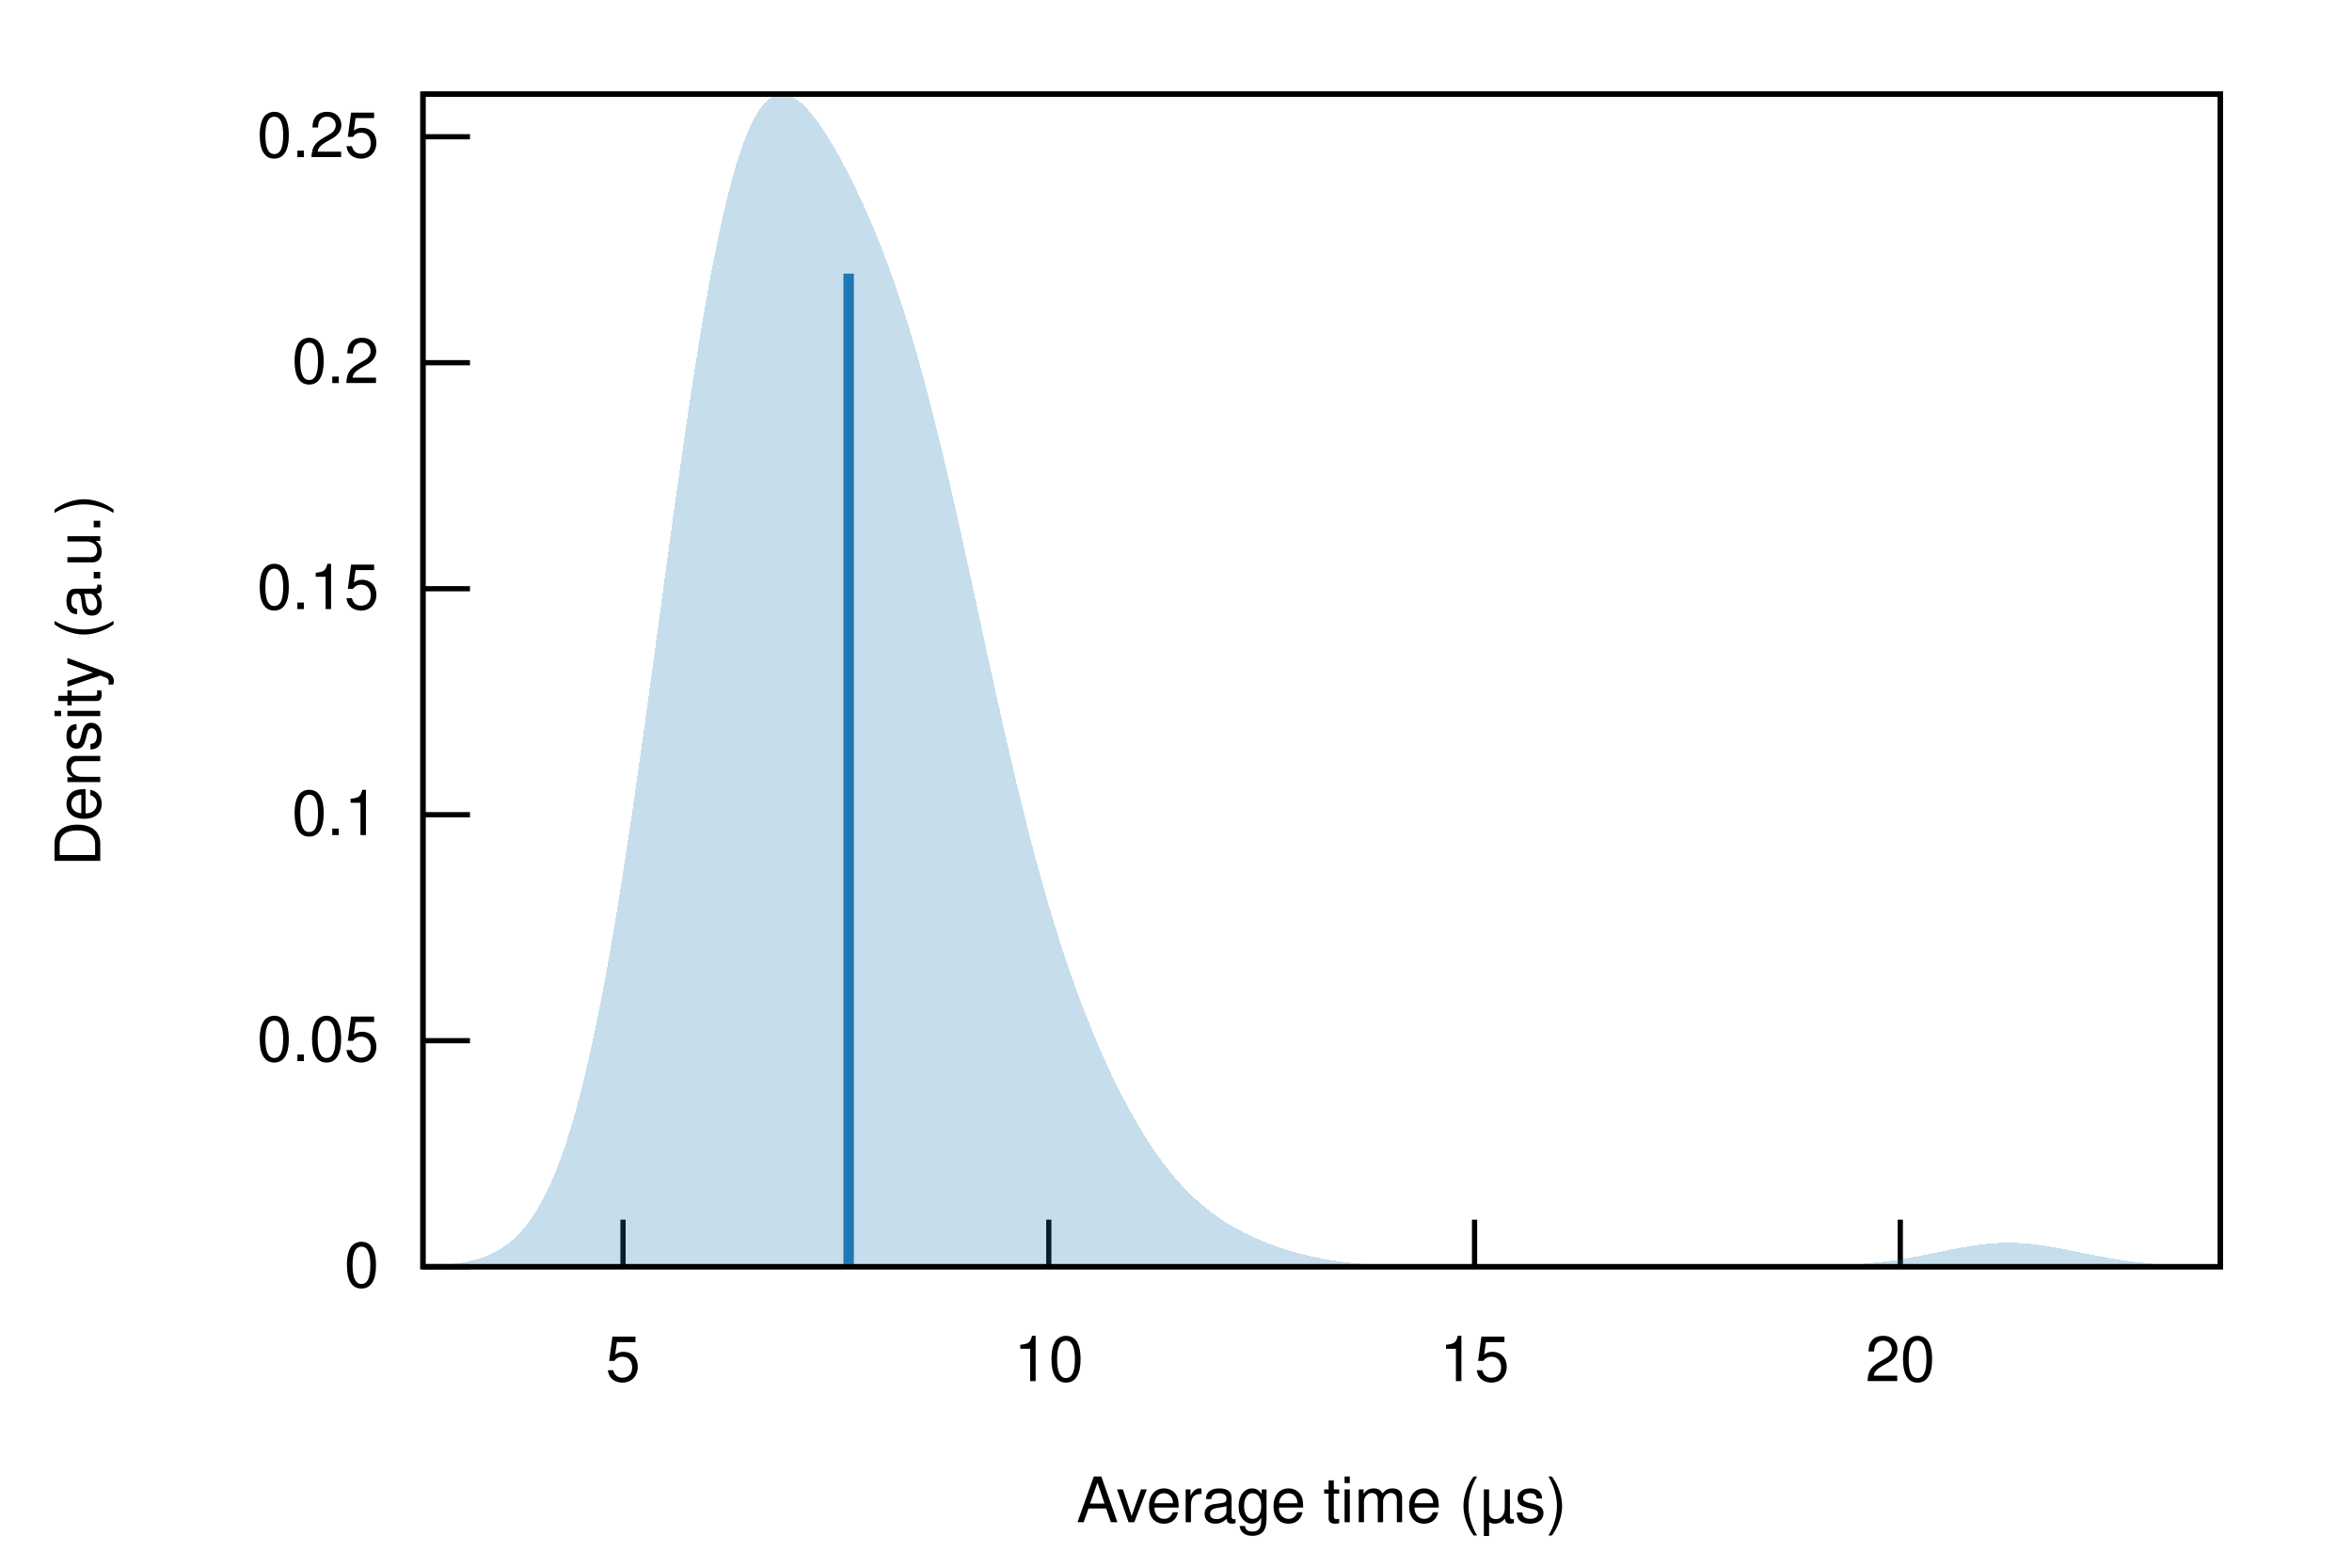
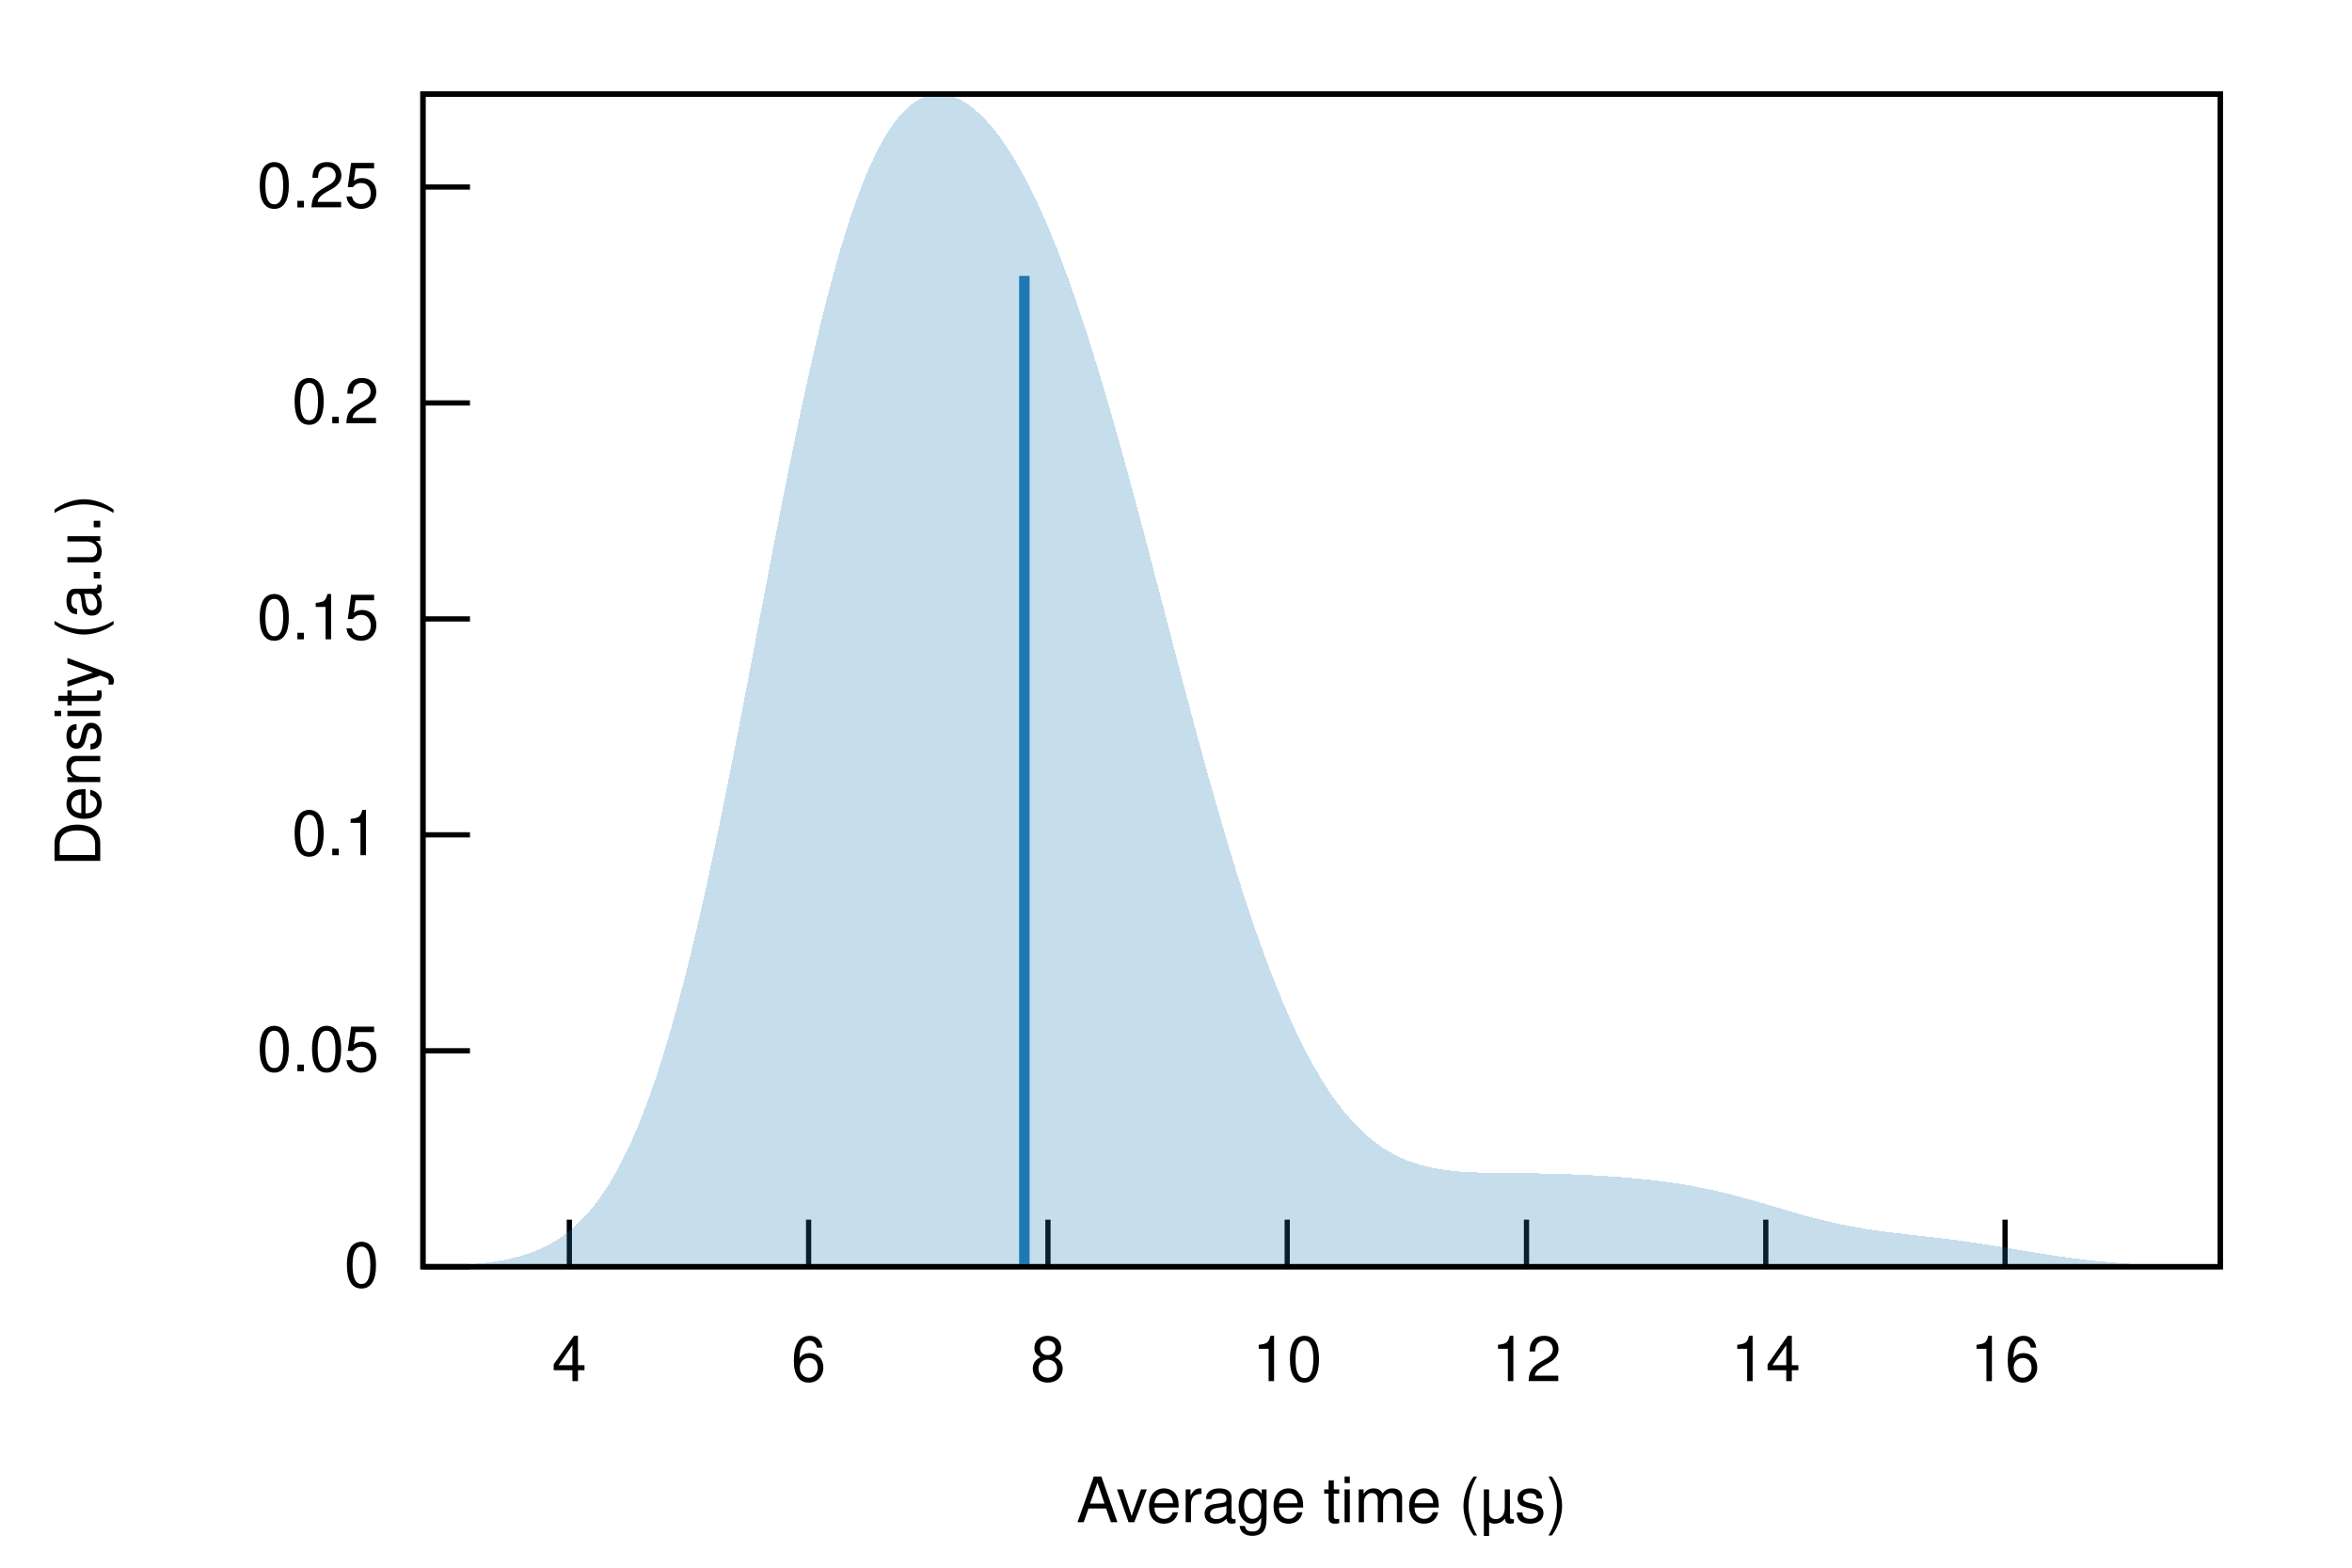
<svg xmlns="http://www.w3.org/2000/svg" xmlns:xlink="http://www.w3.org/1999/xlink" viewBox="0 0 450 300">
  <g id="gnuplot_canvas">
    <rect x="0" y="0" width="450" height="300" fill="none" />
    <defs>
      <circle id="gpDot" r="0.5" stroke-width="0.5" stroke="currentColor" />
      <path id="gpPt0" stroke-width="0.222" stroke="currentColor" d="M-1,0 h2 M0,-1 v2" />
      <path id="gpPt1" stroke-width="0.222" stroke="currentColor" d="M-1,-1 L1,1 M1,-1 L-1,1" />
      <path id="gpPt2" stroke-width="0.222" stroke="currentColor" d="M-1,0 L1,0 M0,-1 L0,1 M-1,-1 L1,1 M-1,1 L1,-1" />
      <rect id="gpPt3" stroke-width="0.222" stroke="currentColor" x="-1" y="-1" width="2" height="2" />
      <rect id="gpPt4" stroke-width="0.222" stroke="currentColor" fill="currentColor" x="-1" y="-1" width="2" height="2" />
      <circle id="gpPt5" stroke-width="0.222" stroke="currentColor" cx="0" cy="0" r="1" />
      <use xlink:href="#gpPt5" id="gpPt6" fill="currentColor" stroke="none" />
      <path id="gpPt7" stroke-width="0.222" stroke="currentColor" d="M0,-1.33 L-1.33,0.67 L1.33,0.67 z" />
      <use xlink:href="#gpPt7" id="gpPt8" fill="currentColor" stroke="none" />
      <use xlink:href="#gpPt7" id="gpPt9" stroke="currentColor" transform="rotate(180)" />
      <use xlink:href="#gpPt9" id="gpPt10" fill="currentColor" stroke="none" />
      <use xlink:href="#gpPt3" id="gpPt11" stroke="currentColor" transform="rotate(45)" />
      <use xlink:href="#gpPt11" id="gpPt12" fill="currentColor" stroke="none" />
      <path id="gpPt13" stroke-width="0.222" stroke="currentColor" d="M0,1.330 L1.265,0.411 L0.782,-1.067 L-0.782,-1.076 L-1.265,0.411 z" />
      <use xlink:href="#gpPt13" id="gpPt14" fill="currentColor" stroke="none" />
      <filter id="textbox" filterUnits="objectBoundingBox" x="0" y="0" height="1" width="1">
        <feFlood flood-color="white" flood-opacity="1" result="bgnd" />
        <feComposite in="SourceGraphic" in2="bgnd" operator="atop" />
      </filter>
      <filter id="greybox" filterUnits="objectBoundingBox" x="0" y="0" height="1" width="1">
        <feFlood flood-color="lightgrey" flood-opacity="1" result="grey" />
        <feComposite in="SourceGraphic" in2="grey" operator="atop" />
      </filter>
    </defs>
    <g fill="none" color="white" stroke="currentColor" stroke-width="1.00" stroke-linecap="butt" stroke-linejoin="miter">
</g>
    <g fill="none" color="black" stroke="currentColor" stroke-width="1.00" stroke-linecap="butt" stroke-linejoin="miter">
      <path stroke="black" d="M80.92,242.40 L89.92,242.40  " />
      <g transform="translate(72.53,246.30)" stroke="none" fill="black" font-family="Helvetica" font-size="12.00" text-anchor="end">
        <text>
          <tspan font-family="Helvetica"> 0</tspan>
        </text>
      </g>
    </g>
    <g fill="none" color="black" stroke="currentColor" stroke-width="1.00" stroke-linecap="butt" stroke-linejoin="miter">
-       <path stroke="black" d="M80.92,199.15 L89.92,199.15  " />
-       <g transform="translate(72.53,203.05)" stroke="none" fill="black" font-family="Helvetica" font-size="12.00" text-anchor="end">
+       <path stroke="black" d="M80.92,201.08 L89.92,201.08  " />
+       <g transform="translate(72.53,204.98)" stroke="none" fill="black" font-family="Helvetica" font-size="12.00" text-anchor="end">
        <text>
          <tspan font-family="Helvetica"> 0.05</tspan>
        </text>
      </g>
    </g>
    <g fill="none" color="black" stroke="currentColor" stroke-width="1.00" stroke-linecap="butt" stroke-linejoin="miter">
-       <path stroke="black" d="M80.92,155.91 L89.92,155.91  " />
-       <g transform="translate(72.53,159.81)" stroke="none" fill="black" font-family="Helvetica" font-size="12.00" text-anchor="end">
+       <path stroke="black" d="M80.92,159.76 L89.92,159.76  " />
+       <g transform="translate(72.53,163.66)" stroke="none" fill="black" font-family="Helvetica" font-size="12.00" text-anchor="end">
        <text>
          <tspan font-family="Helvetica"> 0.1</tspan>
        </text>
      </g>
    </g>
    <g fill="none" color="black" stroke="currentColor" stroke-width="1.00" stroke-linecap="butt" stroke-linejoin="miter">
-       <path stroke="black" d="M80.92,112.66 L89.92,112.66  " />
-       <g transform="translate(72.53,116.56)" stroke="none" fill="black" font-family="Helvetica" font-size="12.00" text-anchor="end">
+       <path stroke="black" d="M80.92,118.44 L89.92,118.44  " />
+       <g transform="translate(72.53,122.34)" stroke="none" fill="black" font-family="Helvetica" font-size="12.00" text-anchor="end">
        <text>
          <tspan font-family="Helvetica"> 0.15</tspan>
        </text>
      </g>
    </g>
    <g fill="none" color="black" stroke="currentColor" stroke-width="1.00" stroke-linecap="butt" stroke-linejoin="miter">
-       <path stroke="black" d="M80.92,69.41 L89.92,69.41  " />
-       <g transform="translate(72.53,73.31)" stroke="none" fill="black" font-family="Helvetica" font-size="12.00" text-anchor="end">
+       <path stroke="black" d="M80.92,77.11 L89.92,77.11  " />
+       <g transform="translate(72.53,81.01)" stroke="none" fill="black" font-family="Helvetica" font-size="12.00" text-anchor="end">
        <text>
          <tspan font-family="Helvetica"> 0.2</tspan>
        </text>
      </g>
    </g>
    <g fill="none" color="black" stroke="currentColor" stroke-width="1.00" stroke-linecap="butt" stroke-linejoin="miter">
-       <path stroke="black" d="M80.92,26.17 L89.92,26.17  " />
-       <g transform="translate(72.53,30.07)" stroke="none" fill="black" font-family="Helvetica" font-size="12.00" text-anchor="end">
+       <path stroke="black" d="M80.92,35.79 L89.92,35.79  " />
+       <g transform="translate(72.53,39.69)" stroke="none" fill="black" font-family="Helvetica" font-size="12.00" text-anchor="end">
        <text>
          <tspan font-family="Helvetica"> 0.25</tspan>
        </text>
      </g>
    </g>
    <g fill="none" color="black" stroke="currentColor" stroke-width="1.00" stroke-linecap="butt" stroke-linejoin="miter">
-       <path stroke="black" d="M119.20,242.40 L119.20,233.40  " />
-       <g transform="translate(119.20,264.30)" stroke="none" fill="black" font-family="Helvetica" font-size="12.00" text-anchor="middle">
+       <path stroke="black" d="M108.93,242.40 L108.93,233.40  " />
+       <g transform="translate(108.93,264.30)" stroke="none" fill="black" font-family="Helvetica" font-size="12.00" text-anchor="middle">
        <text>
-           <tspan font-family="Helvetica"> 5</tspan>
+           <tspan font-family="Helvetica"> 4</tspan>
        </text>
      </g>
    </g>
    <g fill="none" color="black" stroke="currentColor" stroke-width="1.00" stroke-linecap="butt" stroke-linejoin="miter">
-       <path stroke="black" d="M200.66,242.40 L200.66,233.40  " />
-       <g transform="translate(200.66,264.30)" stroke="none" fill="black" font-family="Helvetica" font-size="12.00" text-anchor="middle">
+       <path stroke="black" d="M154.71,242.40 L154.71,233.40  " />
+       <g transform="translate(154.71,264.30)" stroke="none" fill="black" font-family="Helvetica" font-size="12.00" text-anchor="middle">
+         <text>
+           <tspan font-family="Helvetica"> 6</tspan>
+         </text>
+       </g>
+     </g>
+     <g fill="none" color="black" stroke="currentColor" stroke-width="1.00" stroke-linecap="butt" stroke-linejoin="miter">
+       <path stroke="black" d="M200.50,242.40 L200.50,233.40  " />
+       <g transform="translate(200.50,264.30)" stroke="none" fill="black" font-family="Helvetica" font-size="12.00" text-anchor="middle">
+         <text>
+           <tspan font-family="Helvetica"> 8</tspan>
+         </text>
+       </g>
+     </g>
+     <g fill="none" color="black" stroke="currentColor" stroke-width="1.00" stroke-linecap="butt" stroke-linejoin="miter">
+       <path stroke="black" d="M246.28,242.40 L246.28,233.40  " />
+       <g transform="translate(246.28,264.30)" stroke="none" fill="black" font-family="Helvetica" font-size="12.00" text-anchor="middle">
        <text>
          <tspan font-family="Helvetica"> 10</tspan>
        </text>
      </g>
    </g>
    <g fill="none" color="black" stroke="currentColor" stroke-width="1.00" stroke-linecap="butt" stroke-linejoin="miter">
-       <path stroke="black" d="M282.12,242.40 L282.12,233.40  " />
-       <g transform="translate(282.12,264.30)" stroke="none" fill="black" font-family="Helvetica" font-size="12.00" text-anchor="middle">
+       <path stroke="black" d="M292.06,242.40 L292.06,233.40  " />
+       <g transform="translate(292.06,264.30)" stroke="none" fill="black" font-family="Helvetica" font-size="12.00" text-anchor="middle">
        <text>
-           <tspan font-family="Helvetica"> 15</tspan>
+           <tspan font-family="Helvetica"> 12</tspan>
        </text>
      </g>
    </g>
    <g fill="none" color="black" stroke="currentColor" stroke-width="1.00" stroke-linecap="butt" stroke-linejoin="miter">
-       <path stroke="black" d="M363.58,242.40 L363.58,233.40  " />
-       <g transform="translate(363.58,264.30)" stroke="none" fill="black" font-family="Helvetica" font-size="12.00" text-anchor="middle">
+       <path stroke="black" d="M337.84,242.40 L337.84,233.40  " />
+       <g transform="translate(337.84,264.30)" stroke="none" fill="black" font-family="Helvetica" font-size="12.00" text-anchor="middle">
        <text>
-           <tspan font-family="Helvetica"> 20</tspan>
+           <tspan font-family="Helvetica"> 14</tspan>
+         </text>
+       </g>
+     </g>
+     <g fill="none" color="black" stroke="currentColor" stroke-width="1.00" stroke-linecap="butt" stroke-linejoin="miter">
+       <path stroke="black" d="M383.62,242.40 L383.62,233.40  " />
+       <g transform="translate(383.62,264.30)" stroke="none" fill="black" font-family="Helvetica" font-size="12.00" text-anchor="middle">
+         <text>
+           <tspan font-family="Helvetica"> 16</tspan>
        </text>
      </g>
    </g>
    <g fill="none" color="black" stroke="currentColor" stroke-width="1.00" stroke-linecap="butt" stroke-linejoin="miter">
</g>
    <g fill="none" color="black" stroke="currentColor" stroke-width="1.00" stroke-linecap="butt" stroke-linejoin="miter">
      <path stroke="black" d="M80.92,18.01 L80.92,242.40 L424.82,242.40 L424.82,18.01 L80.92,18.01 Z  " />
    </g>
    <g fill="none" color="black" stroke="currentColor" stroke-width="1.00" stroke-linecap="butt" stroke-linejoin="miter">
</g>
    <g id="gnuplot_plot_1">
      <g fill="none" color="black" stroke="currentColor" stroke-width="1.00" stroke-linecap="butt" stroke-linejoin="miter">
        <g stroke="none" shape-rendering="crispEdges">
-           <polygon fill="rgb( 31, 120, 180)" fill-opacity="0.25" points="80.92,242.26 81.61,242.24 82.30,242.21 82.99,242.17 83.68,242.13 84.37,242.08 85.06,242.03 85.74,241.96 86.43,241.89 87.12,241.80 87.81,241.71 88.50,241.59 89.19,241.47 89.88,241.32 90.57,241.16 91.26,240.97 91.95,240.76 92.64,240.52 93.33,240.25 94.01,239.95 94.70,239.61 95.39,239.22 96.08,238.80 96.77,238.33 97.46,237.80 98.15,237.22 98.84,236.58 99.53,235.86 100.22,235.08 100.91,234.22 101.60,233.28 102.28,232.25 102.97,231.13 103.66,229.91 104.35,228.58 105.04,227.15 105.73,225.60 106.42,223.93 107.11,222.13 107.80,220.20 108.49,218.14 109.18,215.94 109.87,213.59 110.55,211.10 111.24,208.46 111.93,205.66 112.62,202.71 113.31,199.61 114.00,196.35 114.69,192.94 115.38,189.38 116.07,185.66 116.76,181.80 117.45,177.80 118.14,173.66 118.82,169.38 119.51,164.98 120.20,160.47 120.89,155.85 121.58,151.13 122.27,146.32 122.96,141.44 123.65,136.49 124.34,131.49 125.03,126.46 125.72,121.40 126.41,116.33 127.09,111.26 127.78,106.21 128.47,101.20 129.16,96.24 129.85,91.34 130.54,86.52 131.23,81.79 131.92,77.16 132.61,72.65 133.30,68.28 133.99,64.05 134.68,59.97 135.37,56.05 136.05,52.30 136.74,48.74 137.43,45.36 138.12,42.18 138.81,39.19 139.50,36.41 140.19,33.83 140.88,31.45 141.57,29.28 142.26,27.31 142.95,25.55 143.64,23.99 144.32,22.62 145.01,21.44 145.70,20.45 146.39,19.63 147.08,18.99 147.77,18.52 148.46,18.20 149.15,18.04 149.84,18.01 150.53,18.12 151.22,18.35 151.91,18.70 152.59,19.15 153.28,19.71 153.97,20.36 154.66,21.09 155.35,21.90 156.04,22.78 156.73,23.72 157.42,24.73 158.11,25.79 158.80,26.90 159.49,28.05 160.18,29.25 160.86,30.50 161.55,31.78 162.24,33.10 162.93,34.46 163.62,35.87 164.31,37.31 165.00,38.79 165.69,40.31 166.38,41.88 167.07,43.50 167.76,45.17 168.45,46.89 169.13,48.66 169.82,50.50 170.51,52.39 171.20,54.34 171.89,56.36 172.58,58.45 173.27,60.60 173.96,62.83 174.65,65.12 175.34,67.49 176.03,69.93 176.72,72.44 177.40,75.02 178.09,77.66 178.78,80.38 179.47,83.15 180.16,85.99 180.85,88.88 181.54,91.82 182.23,94.82 182.92,97.85 183.61,100.93 184.30,104.03 184.99,107.16 185.68,110.32 186.36,113.48 187.05,116.66 187.74,119.83 188.43,123.01 189.12,126.17 189.81,129.31 190.50,132.44 191.19,135.54 191.88,138.60 192.57,141.63 193.26,144.61 193.95,147.55 194.63,150.45 195.32,153.28 196.01,156.07 196.70,158.79 197.39,161.46 198.08,164.07 198.77,166.61 199.46,169.09 200.15,171.51 200.84,173.87 201.53,176.16 202.22,178.39 202.90,180.56 203.59,182.68 204.28,184.73 204.97,186.73 205.66,188.67 206.35,190.56 207.04,192.40 207.73,194.18 208.42,195.92 209.11,197.61 209.80,199.26 210.49,200.86 211.17,202.41 211.86,203.93 212.55,205.41 213.24,206.84 213.93,208.24 214.62,209.59 215.31,210.91 216.00,212.19 216.69,213.44 217.38,214.65 218.07,215.82 218.76,216.95 219.44,218.05 220.13,219.11 220.82,220.14 221.51,221.13 222.20,222.08 222.89,223.00 223.58,223.89 224.27,224.74 224.96,225.56 225.65,226.34 226.34,227.10 227.03,227.82 227.71,228.51 228.40,229.17 229.09,229.80 229.78,230.40 230.47,230.98 231.16,231.53 231.85,232.06 232.54,232.57 233.23,233.05 233.92,233.51 234.61,233.95 235.30,234.37 235.99,234.77 236.67,235.16 237.36,235.53 238.05,235.89 238.74,236.23 239.43,236.55 240.12,236.87 240.81,237.17 241.50,237.46 242.19,237.74 242.88,238.01 243.57,238.27 244.26,238.51 244.94,238.75 245.63,238.98 246.32,239.20 247.01,239.41 247.70,239.61 248.39,239.80 249.08,239.98 249.77,240.15 250.46,240.32 251.15,240.48 251.84,240.62 252.53,240.76 253.21,240.90 253.90,241.02 254.59,241.14 255.28,241.25 255.97,241.35 256.66,241.44 257.35,241.53 258.04,241.61 258.73,241.69 259.42,241.76 260.11,241.82 260.80,241.88 261.48,241.94 262.17,241.99 262.86,242.03 263.55,242.07 264.24,242.11 264.93,242.14 265.62,242.17 266.31,242.20 267.00,242.23 267.69,242.25 268.38,242.27 269.07,242.28 269.75,242.30 270.44,242.31 271.13,242.32 271.82,242.34 272.51,242.34 273.20,242.35 273.89,242.36 274.58,242.37 275.27,242.37 275.96,242.37 276.65,242.38 277.34,242.38 278.03,242.38 278.71,242.39 279.40,242.39 280.09,242.39 280.78,242.39 281.47,242.39 282.16,242.39 282.85,242.40 283.54,242.40 284.23,242.40 284.92,242.40 285.61,242.40 286.30,242.40 286.98,242.40 287.67,242.40 288.36,242.40 289.05,242.40 289.74,242.40 290.43,242.40 291.12,242.40 291.81,242.40 292.50,242.40 293.19,242.40 293.88,242.40 294.57,242.40 295.25,242.40 295.94,242.40 296.63,242.40 297.32,242.40 298.01,242.40 298.70,242.40 299.39,242.40 300.08,242.40 300.77,242.40 301.46,242.40 302.15,242.40 302.84,242.40 303.52,242.40 304.21,242.40 304.90,242.40 305.59,242.40 306.28,242.40 306.97,242.40 307.66,242.40 308.35,242.40 309.04,242.40 309.73,242.40 310.42,242.40 311.11,242.40 311.79,242.40 312.48,242.40 313.17,242.40 313.86,242.40 314.55,242.40 315.24,242.40 315.93,242.40 316.62,242.40 317.31,242.40 318.00,242.40 318.69,242.40 319.38,242.40 320.06,242.40 320.75,242.40 321.44,242.40 322.13,242.40 322.82,242.40 323.51,242.40 324.20,242.40 324.89,242.40 325.58,242.40 326.27,242.40 326.96,242.40 327.65,242.40 328.34,242.40 329.02,242.40 329.71,242.40 330.40,242.40 331.09,242.40 331.78,242.40 332.47,242.40 333.16,242.40 333.85,242.40 334.54,242.39 335.23,242.39 335.92,242.39 336.61,242.39 337.29,242.39 337.98,242.39 338.67,242.38 339.36,242.38 340.05,242.38 340.74,242.37 341.43,242.37 342.12,242.37 342.81,242.36 343.50,242.35 344.19,242.34 344.88,242.34 345.56,242.33 346.25,242.31 346.94,242.30 347.63,242.29 348.32,242.27 349.01,242.25 349.70,242.23 350.39,242.20 351.08,242.18 351.77,242.15 352.46,242.12 353.15,242.08 353.83,242.04 354.52,242.00 355.21,241.95 355.90,241.90 356.59,241.84 357.28,241.78 357.97,241.72 358.66,241.64 359.35,241.57 360.04,241.49 360.73,241.40 361.42,241.31 362.10,241.21 362.79,241.11 363.48,241.00 364.17,240.89 364.86,240.77 365.55,240.65 366.24,240.53 366.93,240.40 367.62,240.26 368.31,240.13 369.00,239.99 369.69,239.85 370.37,239.71 371.06,239.57 371.75,239.43 372.44,239.29 373.13,239.15 373.82,239.01 374.51,238.88 375.20,238.75 375.89,238.63 376.58,238.51 377.27,238.40 377.96,238.30 378.65,238.21 379.33,238.12 380.02,238.05 380.71,237.98 381.40,237.93 382.09,237.88 382.78,237.85 383.47,237.83 384.16,237.82 384.85,237.83 385.54,237.84 386.23,237.87 386.92,237.91 387.60,237.96 388.29,238.02 388.98,238.09 389.67,238.17 390.36,238.26 391.05,238.36 391.74,238.47 392.43,238.58 393.12,238.70 393.81,238.83 394.50,238.96 395.19,239.09 395.87,239.23 396.56,239.37 397.25,239.51 397.94,239.65 398.63,239.79 399.32,239.93 400.01,240.07 400.70,240.21 401.39,240.34 402.08,240.47 402.77,240.60 403.46,240.73 404.14,240.84 404.83,240.96 405.52,241.07 406.21,241.17 406.90,241.27 407.59,241.36 408.28,241.45 408.97,241.54 409.66,241.61 410.35,241.69 411.04,241.75 411.73,241.82 412.41,241.88 413.10,241.93 413.79,241.98 414.48,242.02 415.17,242.06 415.86,242.10 416.55,242.14 417.24,242.17 417.93,242.19 418.62,242.22 419.31,242.24 420.00,242.26 420.68,242.28 421.37,242.29 422.06,242.31 422.75,242.32 423.44,242.33 424.13,242.34 424.82,242.35 424.82,242.40 424.13,242.40 423.44,242.40 422.75,242.40 422.06,242.40 421.37,242.40 420.68,242.40 420.00,242.40 419.31,242.40 418.62,242.40 417.93,242.40 417.24,242.40 416.55,242.40 415.86,242.40 415.17,242.40 414.48,242.40 413.79,242.40 413.10,242.40 412.41,242.40 411.73,242.40 411.04,242.40 410.35,242.40 409.66,242.40 408.97,242.40 408.28,242.40 407.59,242.40 406.90,242.40 406.21,242.40 405.52,242.40 404.83,242.40 404.14,242.40 403.46,242.40 402.77,242.40 402.08,242.40 401.39,242.40 400.70,242.40 400.01,242.40 399.32,242.40 398.63,242.40 397.94,242.40 397.25,242.40 396.56,242.40 395.87,242.40 395.19,242.40 394.50,242.40 393.81,242.40 393.12,242.40 392.43,242.40 391.74,242.40 391.05,242.40 390.36,242.40 389.67,242.40 388.98,242.40 388.29,242.40 387.60,242.40 386.92,242.40 386.23,242.40 385.54,242.40 384.85,242.40 384.16,242.40 383.47,242.40 382.78,242.40 382.09,242.40 381.40,242.40 380.71,242.40 380.02,242.40 379.33,242.40 378.65,242.40 377.96,242.40 377.27,242.40 376.58,242.40 375.89,242.40 375.20,242.40 374.51,242.40 373.82,242.40 373.13,242.40 372.44,242.40 371.75,242.40 371.06,242.40 370.37,242.40 369.69,242.40 369.00,242.40 368.31,242.40 367.62,242.40 366.93,242.40 366.24,242.40 365.55,242.40 364.86,242.40 364.17,242.40 363.48,242.40 362.79,242.40 362.10,242.40 361.42,242.40 360.73,242.40 360.04,242.40 359.35,242.40 358.66,242.40 357.97,242.40 357.28,242.40 356.59,242.40 355.90,242.40 355.21,242.40 354.52,242.40 353.83,242.40 353.15,242.40 352.46,242.40 351.77,242.40 351.08,242.40 350.39,242.40 349.70,242.40 349.01,242.40 348.32,242.40 347.63,242.40 346.94,242.40 346.25,242.40 345.56,242.40 344.88,242.40 344.19,242.40 343.50,242.40 342.81,242.40 342.12,242.40 341.43,242.40 340.74,242.40 340.05,242.40 339.36,242.40 338.67,242.40 337.98,242.40 337.29,242.40 336.61,242.40 335.92,242.40 335.23,242.40 334.54,242.40 333.85,242.40 333.16,242.40 332.47,242.40 331.78,242.40 331.09,242.40 330.40,242.40 329.71,242.40 329.02,242.40 328.34,242.40 327.65,242.40 326.96,242.40 326.27,242.40 325.58,242.40 324.89,242.40 324.20,242.40 323.51,242.40 322.82,242.40 322.13,242.40 321.44,242.40 320.75,242.40 320.06,242.40 319.38,242.40 318.69,242.40 318.00,242.40 317.31,242.40 316.62,242.40 315.93,242.40 315.24,242.40 314.55,242.40 313.86,242.40 313.17,242.40 312.48,242.40 311.79,242.40 311.11,242.40 310.42,242.40 309.73,242.40 309.04,242.40 308.35,242.40 307.66,242.40 306.97,242.40 306.28,242.40 305.59,242.40 304.90,242.40 304.21,242.40 303.52,242.40 302.84,242.40 302.15,242.40 301.46,242.40 300.77,242.40 300.08,242.40 299.39,242.40 298.70,242.40 298.01,242.40 297.32,242.40 296.63,242.40 295.94,242.40 295.25,242.40 294.57,242.40 293.88,242.40 293.19,242.40 292.50,242.40 291.81,242.40 291.12,242.40 290.43,242.40 289.74,242.40 289.05,242.40 288.36,242.40 287.67,242.40 286.98,242.40 286.30,242.40 285.61,242.40 284.92,242.40 284.23,242.40 283.54,242.40 282.85,242.40 282.16,242.40 281.47,242.40 280.78,242.40 280.09,242.40 279.40,242.40 278.71,242.40 278.03,242.40 277.34,242.40 276.65,242.40 275.96,242.40 275.27,242.40 274.58,242.40 273.89,242.40 273.20,242.40 272.51,242.40 271.82,242.40 271.13,242.40 270.44,242.40 269.75,242.40 269.07,242.40 268.38,242.40 267.69,242.40 267.00,242.40 266.31,242.40 265.62,242.40 264.93,242.40 264.24,242.40 263.55,242.40 262.86,242.40 262.17,242.40 261.48,242.40 260.80,242.40 260.11,242.40 259.42,242.40 258.73,242.40 258.04,242.40 257.35,242.40 256.66,242.40 255.97,242.40 255.28,242.40 254.59,242.40 253.90,242.40 253.21,242.40 252.53,242.40 251.84,242.40 251.15,242.40 250.46,242.40 249.77,242.40 249.08,242.40 248.39,242.40 247.70,242.40 247.01,242.40 246.32,242.40 245.63,242.40 244.94,242.40 244.26,242.40 243.57,242.40 242.88,242.40 242.19,242.40 241.50,242.40 240.81,242.40 240.12,242.40 239.43,242.40 238.74,242.40 238.05,242.40 237.36,242.40 236.67,242.40 235.99,242.40 235.30,242.40 234.61,242.40 233.92,242.40 233.23,242.40 232.54,242.40 231.85,242.40 231.16,242.40 230.47,242.40 229.78,242.40 229.09,242.40 228.40,242.40 227.71,242.40 227.03,242.40 226.34,242.40 225.65,242.40 224.96,242.40 224.27,242.40 223.58,242.40 222.89,242.40 222.20,242.40 221.51,242.40 220.82,242.40 220.13,242.40 219.44,242.40 218.76,242.40 218.07,242.40 217.38,242.40 216.69,242.40 216.00,242.40 215.31,242.40 214.62,242.40 213.93,242.40 213.24,242.40 212.55,242.40 211.86,242.40 211.17,242.40 210.49,242.40 209.80,242.40 209.11,242.40 208.42,242.40 207.73,242.40 207.04,242.40 206.35,242.40 205.66,242.40 204.97,242.40 204.28,242.40 203.59,242.40 202.90,242.40 202.22,242.40 201.53,242.40 200.84,242.40 200.15,242.40 199.46,242.40 198.77,242.40 198.08,242.40 197.39,242.40 196.70,242.40 196.01,242.40 195.32,242.40 194.63,242.40 193.95,242.40 193.26,242.40 192.57,242.40 191.88,242.40 191.19,242.40 190.50,242.40 189.81,242.40 189.12,242.40 188.43,242.40 187.74,242.40 187.05,242.40 186.36,242.40 185.68,242.40 184.99,242.40 184.30,242.40 183.61,242.40 182.92,242.40 182.23,242.40 181.54,242.40 180.85,242.40 180.16,242.40 179.47,242.40 178.78,242.40 178.09,242.40 177.40,242.40 176.72,242.40 176.03,242.40 175.34,242.40 174.65,242.40 173.96,242.40 173.27,242.40 172.58,242.40 171.89,242.40 171.20,242.40 170.51,242.40 169.82,242.40 169.13,242.40 168.45,242.40 167.76,242.40 167.07,242.40 166.38,242.40 165.69,242.40 165.00,242.40 164.31,242.40 163.62,242.40 162.93,242.40 162.24,242.40 161.55,242.40 160.86,242.40 160.18,242.40 159.49,242.40 158.80,242.40 158.11,242.40 157.42,242.40 156.73,242.40 156.04,242.40 155.35,242.40 154.66,242.40 153.97,242.40 153.28,242.40 152.59,242.40 151.91,242.40 151.22,242.40 150.53,242.40 149.84,242.40 149.15,242.40 148.46,242.40 147.77,242.40 147.08,242.40 146.39,242.40 145.70,242.40 145.01,242.40 144.32,242.40 143.64,242.40 142.95,242.40 142.26,242.40 141.57,242.40 140.88,242.40 140.19,242.40 139.50,242.40 138.81,242.40 138.12,242.40 137.43,242.40 136.74,242.40 136.05,242.40 135.37,242.40 134.68,242.40 133.99,242.40 133.30,242.40 132.61,242.40 131.92,242.40 131.23,242.40 130.54,242.40 129.85,242.40 129.16,242.40 128.47,242.40 127.78,242.40 127.09,242.40 126.41,242.40 125.72,242.40 125.03,242.40 124.34,242.40 123.65,242.40 122.96,242.40 122.27,242.40 121.58,242.40 120.89,242.40 120.20,242.40 119.51,242.40 118.82,242.40 118.14,242.40 117.45,242.40 116.76,242.40 116.07,242.40 115.38,242.40 114.69,242.40 114.00,242.40 113.31,242.40 112.62,242.40 111.93,242.40 111.24,242.40 110.55,242.40 109.87,242.40 109.18,242.40 108.49,242.40 107.80,242.40 107.11,242.40 106.42,242.40 105.73,242.40 105.04,242.40 104.35,242.40 103.66,242.40 102.97,242.40 102.28,242.40 101.60,242.40 100.91,242.40 100.22,242.40 99.53,242.40 98.84,242.40 98.15,242.40 97.46,242.40 96.77,242.40 96.08,242.40 95.39,242.40 94.70,242.40 94.01,242.40 93.33,242.40 92.64,242.40 91.95,242.40 91.26,242.40 90.57,242.40 89.88,242.40 89.19,242.40 88.50,242.40 87.81,242.40 87.12,242.40 86.43,242.40 85.74,242.40 85.06,242.40 84.37,242.40 83.68,242.40 82.99,242.40 82.30,242.40 81.61,242.40 80.92,242.40 " />
+           <polygon fill="rgb( 31, 120, 180)" fill-opacity="0.25" points="80.92,242.30 81.61,242.29 82.30,242.27 82.99,242.26 83.68,242.24 84.37,242.22 85.06,242.19 85.74,242.17 86.43,242.14 87.12,242.11 87.81,242.07 88.50,242.03 89.19,241.98 89.88,241.93 90.57,241.88 91.26,241.82 91.95,241.75 92.64,241.68 93.33,241.59 94.01,241.50 94.70,241.41 95.39,241.30 96.08,241.18 96.77,241.04 97.46,240.90 98.15,240.74 98.84,240.57 99.53,240.39 100.22,240.18 100.91,239.96 101.60,239.72 102.28,239.46 102.97,239.17 103.66,238.87 104.35,238.54 105.04,238.18 105.73,237.79 106.42,237.37 107.11,236.93 107.80,236.44 108.49,235.93 109.18,235.37 109.87,234.78 110.55,234.14 111.24,233.46 111.93,232.74 112.62,231.96 113.31,231.14 114.00,230.27 114.69,229.34 115.38,228.35 116.07,227.31 116.76,226.21 117.45,225.04 118.14,223.81 118.82,222.51 119.51,221.15 120.20,219.71 120.89,218.21 121.58,216.62 122.27,214.97 122.96,213.24 123.65,211.43 124.34,209.54 125.03,207.57 125.72,205.52 126.41,203.40 127.09,201.19 127.78,198.90 128.47,196.53 129.16,194.07 129.85,191.54 130.54,188.93 131.23,186.24 131.92,183.48 132.61,180.64 133.30,177.73 133.99,174.74 134.68,171.69 135.37,168.57 136.05,165.39 136.74,162.15 137.43,158.86 138.12,155.51 138.81,152.11 139.50,148.67 140.19,145.19 140.88,141.68 141.57,138.13 142.26,134.56 142.95,130.97 143.64,127.37 144.32,123.75 145.01,120.13 145.70,116.51 146.39,112.90 147.08,109.30 147.77,105.72 148.46,102.16 149.15,98.63 149.84,95.13 150.53,91.67 151.22,88.26 151.91,84.89 152.59,81.58 153.28,78.33 153.97,75.14 154.66,72.02 155.35,68.97 156.04,65.99 156.73,63.09 157.42,60.27 158.11,57.54 158.80,54.89 159.49,52.34 160.18,49.87 160.86,47.50 161.55,45.22 162.24,43.03 162.93,40.94 163.62,38.95 164.31,37.06 165.00,35.26 165.69,33.56 166.38,31.95 167.07,30.44 167.76,29.03 168.45,27.71 169.13,26.48 169.82,25.34 170.51,24.29 171.20,23.33 171.89,22.46 172.58,21.67 173.27,20.96 173.96,20.34 174.65,19.79 175.34,19.32 176.03,18.93 176.72,18.60 177.40,18.35 178.09,18.17 178.78,18.06 179.47,18.01 180.16,18.03 180.85,18.11 181.54,18.25 182.23,18.45 182.92,18.71 183.61,19.02 184.30,19.40 184.99,19.83 185.68,20.31 186.36,20.85 187.05,21.44 187.74,22.09 188.43,22.79 189.12,23.54 189.81,24.34 190.50,25.20 191.19,26.10 191.88,27.06 192.57,28.07 193.26,29.13 193.95,30.24 194.63,31.41 195.32,32.62 196.01,33.89 196.70,35.20 197.39,36.57 198.08,37.99 198.77,39.46 199.46,40.99 200.15,42.56 200.84,44.18 201.53,45.86 202.22,47.58 202.90,49.36 203.59,51.18 204.28,53.06 204.97,54.98 205.66,56.94 206.35,58.96 207.04,61.02 207.73,63.12 208.42,65.27 209.11,67.46 209.80,69.68 210.49,71.95 211.17,74.26 211.86,76.60 212.55,78.98 213.24,81.39 213.93,83.83 214.62,86.30 215.31,88.79 216.00,91.31 216.69,93.85 217.38,96.42 218.07,99.00 218.76,101.60 219.44,104.21 220.13,106.83 220.82,109.46 221.51,112.10 222.20,114.75 222.89,117.39 223.58,120.03 224.27,122.68 224.96,125.31 225.65,127.94 226.34,130.56 227.03,133.16 227.71,135.75 228.40,138.33 229.09,140.88 229.78,143.42 230.47,145.93 231.16,148.42 231.85,150.88 232.54,153.31 233.23,155.71 233.92,158.08 234.61,160.41 235.30,162.71 235.99,164.97 236.67,167.20 237.36,169.38 238.05,171.53 238.74,173.63 239.43,175.69 240.12,177.71 240.81,179.68 241.50,181.61 242.19,183.49 242.88,185.33 243.57,187.12 244.26,188.86 244.94,190.55 245.63,192.20 246.32,193.80 247.01,195.35 247.70,196.85 248.39,198.31 249.08,199.71 249.77,201.07 250.46,202.38 251.15,203.64 251.84,204.86 252.53,206.03 253.21,207.15 253.90,208.23 254.59,209.26 255.28,210.25 255.97,211.19 256.66,212.09 257.35,212.95 258.04,213.76 258.73,214.54 259.42,215.28 260.11,215.97 260.80,216.63 261.48,217.26 262.17,217.84 262.86,218.40 263.55,218.92 264.24,219.40 264.93,219.86 265.62,220.28 266.31,220.68 267.00,221.04 267.69,221.38 268.38,221.70 269.07,221.99 269.75,222.26 270.44,222.50 271.13,222.73 271.82,222.93 272.51,223.12 273.20,223.29 273.89,223.44 274.58,223.57 275.27,223.70 275.96,223.81 276.65,223.90 277.34,223.99 278.03,224.06 278.71,224.13 279.40,224.19 280.09,224.24 280.78,224.28 281.47,224.32 282.16,224.35 282.85,224.37 283.54,224.40 284.23,224.41 284.92,224.43 285.61,224.44 286.30,224.45 286.98,224.46 287.67,224.47 288.36,224.48 289.05,224.48 289.74,224.49 290.43,224.50 291.12,224.50 291.81,224.51 292.50,224.52 293.19,224.53 293.88,224.54 294.57,224.55 295.25,224.57 295.94,224.58 296.63,224.60 297.32,224.61 298.01,224.63 298.70,224.66 299.39,224.68 300.08,224.70 300.77,224.73 301.46,224.76 302.15,224.79 302.84,224.82 303.52,224.85 304.21,224.89 304.90,224.92 305.59,224.96 306.28,225.00 306.97,225.05 307.66,225.09 308.35,225.14 309.04,225.19 309.73,225.24 310.42,225.29 311.11,225.35 311.79,225.41 312.48,225.47 313.17,225.53 313.86,225.60 314.55,225.67 315.24,225.74 315.93,225.82 316.62,225.90 317.31,225.98 318.00,226.07 318.69,226.16 319.38,226.25 320.06,226.35 320.75,226.45 321.44,226.56 322.13,226.67 322.82,226.79 323.51,226.91 324.20,227.04 324.89,227.17 325.58,227.30 326.27,227.44 326.96,227.59 327.65,227.74 328.34,227.89 329.02,228.05 329.71,228.22 330.40,228.39 331.09,228.56 331.78,228.74 332.47,228.92 333.16,229.10 333.85,229.29 334.54,229.48 335.23,229.68 335.92,229.87 336.61,230.07 337.29,230.27 337.98,230.47 338.67,230.68 339.36,230.88 340.05,231.08 340.74,231.29 341.43,231.49 342.12,231.69 342.81,231.89 343.50,232.09 344.19,232.28 344.88,232.48 345.56,232.67 346.25,232.85 346.94,233.03 347.63,233.21 348.32,233.39 349.01,233.56 349.70,233.72 350.39,233.88 351.08,234.04 351.77,234.19 352.46,234.33 353.15,234.47 353.83,234.61 354.52,234.74 355.21,234.86 355.90,234.98 356.59,235.10 357.28,235.21 357.97,235.31 358.66,235.42 359.35,235.51 360.04,235.61 360.73,235.70 361.42,235.79 362.10,235.88 362.79,235.96 363.48,236.04 364.17,236.12 364.86,236.20 365.55,236.28 366.24,236.36 366.93,236.44 367.62,236.52 368.31,236.59 369.00,236.67 369.69,236.75 370.37,236.83 371.06,236.92 371.75,237.00 372.44,237.09 373.13,237.17 373.82,237.26 374.51,237.35 375.20,237.45 375.89,237.54 376.58,237.64 377.27,237.74 377.96,237.84 378.65,237.95 379.33,238.05 380.02,238.16 380.71,238.27 381.40,238.38 382.09,238.49 382.78,238.61 383.47,238.72 384.16,238.84 384.85,238.95 385.54,239.07 386.23,239.18 386.92,239.30 387.60,239.41 388.29,239.53 388.98,239.64 389.67,239.75 390.36,239.86 391.05,239.97 391.74,240.08 392.43,240.19 393.12,240.29 393.81,240.39 394.50,240.49 395.19,240.59 395.87,240.68 396.56,240.78 397.25,240.87 397.94,240.95 398.63,241.03 399.32,241.11 400.01,241.19 400.70,241.27 401.39,241.34 402.08,241.40 402.77,241.47 403.46,241.53 404.14,241.59 404.83,241.65 405.52,241.70 406.21,241.75 406.90,241.80 407.59,241.84 408.28,241.88 408.97,241.92 409.66,241.96 410.35,242.00 411.04,242.03 411.73,242.06 412.41,242.09 413.10,242.11 413.79,242.14 414.48,242.16 415.17,242.18 415.86,242.20 416.55,242.22 417.24,242.24 417.93,242.25 418.62,242.27 419.31,242.28 420.00,242.29 420.68,242.30 421.37,242.31 422.06,242.32 422.75,242.33 423.44,242.34 424.13,242.34 424.82,242.35 424.82,242.40 424.13,242.40 423.44,242.40 422.75,242.40 422.06,242.40 421.37,242.40 420.68,242.40 420.00,242.40 419.31,242.40 418.62,242.40 417.93,242.40 417.24,242.40 416.55,242.40 415.86,242.40 415.17,242.40 414.48,242.40 413.79,242.40 413.10,242.40 412.41,242.40 411.73,242.40 411.04,242.40 410.35,242.40 409.66,242.40 408.97,242.40 408.28,242.40 407.59,242.40 406.90,242.40 406.21,242.40 405.52,242.40 404.83,242.40 404.14,242.40 403.46,242.40 402.77,242.40 402.08,242.40 401.39,242.40 400.70,242.40 400.01,242.40 399.32,242.40 398.63,242.40 397.94,242.40 397.25,242.40 396.56,242.40 395.87,242.40 395.19,242.40 394.50,242.40 393.81,242.40 393.12,242.40 392.43,242.40 391.74,242.40 391.05,242.40 390.36,242.40 389.67,242.40 388.98,242.40 388.29,242.40 387.60,242.40 386.92,242.40 386.23,242.40 385.54,242.40 384.85,242.40 384.16,242.40 383.47,242.40 382.78,242.40 382.09,242.40 381.40,242.40 380.71,242.40 380.02,242.40 379.33,242.40 378.65,242.40 377.96,242.40 377.27,242.40 376.58,242.40 375.89,242.40 375.20,242.40 374.51,242.40 373.82,242.40 373.13,242.40 372.44,242.40 371.75,242.40 371.06,242.40 370.37,242.40 369.69,242.40 369.00,242.40 368.31,242.40 367.62,242.40 366.93,242.40 366.24,242.40 365.55,242.40 364.86,242.40 364.17,242.40 363.48,242.40 362.79,242.40 362.10,242.40 361.42,242.40 360.73,242.40 360.04,242.40 359.35,242.40 358.66,242.40 357.97,242.40 357.28,242.40 356.59,242.40 355.90,242.40 355.21,242.40 354.52,242.40 353.83,242.40 353.15,242.40 352.46,242.40 351.77,242.40 351.08,242.40 350.39,242.40 349.70,242.40 349.01,242.40 348.32,242.40 347.63,242.40 346.94,242.40 346.25,242.40 345.56,242.40 344.88,242.40 344.19,242.40 343.50,242.40 342.81,242.40 342.12,242.40 341.43,242.40 340.74,242.40 340.05,242.40 339.36,242.40 338.67,242.40 337.98,242.40 337.29,242.40 336.61,242.40 335.92,242.40 335.23,242.40 334.54,242.40 333.85,242.40 333.16,242.40 332.47,242.40 331.78,242.40 331.09,242.40 330.40,242.40 329.71,242.40 329.02,242.40 328.34,242.40 327.65,242.40 326.96,242.40 326.27,242.40 325.58,242.40 324.89,242.40 324.20,242.40 323.51,242.40 322.82,242.40 322.13,242.40 321.44,242.40 320.75,242.40 320.06,242.40 319.38,242.40 318.69,242.40 318.00,242.40 317.31,242.40 316.62,242.40 315.93,242.40 315.24,242.40 314.55,242.40 313.86,242.40 313.17,242.40 312.48,242.40 311.79,242.40 311.11,242.40 310.42,242.40 309.73,242.40 309.04,242.40 308.35,242.40 307.66,242.40 306.97,242.40 306.28,242.40 305.59,242.40 304.90,242.40 304.21,242.40 303.52,242.40 302.84,242.40 302.15,242.40 301.46,242.40 300.77,242.40 300.08,242.40 299.39,242.40 298.70,242.40 298.01,242.40 297.32,242.40 296.63,242.40 295.94,242.40 295.25,242.40 294.57,242.40 293.88,242.40 293.19,242.40 292.50,242.40 291.81,242.40 291.12,242.40 290.43,242.40 289.74,242.40 289.05,242.40 288.36,242.40 287.67,242.40 286.98,242.40 286.30,242.40 285.61,242.40 284.92,242.40 284.23,242.40 283.54,242.40 282.85,242.40 282.16,242.40 281.47,242.40 280.78,242.40 280.09,242.40 279.40,242.40 278.71,242.40 278.03,242.40 277.34,242.40 276.65,242.40 275.96,242.40 275.27,242.40 274.58,242.40 273.89,242.40 273.20,242.40 272.51,242.40 271.82,242.40 271.13,242.40 270.44,242.40 269.75,242.40 269.07,242.40 268.38,242.40 267.69,242.40 267.00,242.40 266.31,242.40 265.62,242.40 264.93,242.40 264.24,242.40 263.55,242.40 262.86,242.40 262.17,242.40 261.48,242.40 260.80,242.40 260.11,242.40 259.42,242.40 258.73,242.40 258.04,242.40 257.35,242.40 256.66,242.40 255.97,242.40 255.28,242.40 254.59,242.40 253.90,242.40 253.21,242.40 252.53,242.40 251.84,242.40 251.15,242.40 250.46,242.40 249.77,242.40 249.08,242.40 248.39,242.40 247.70,242.40 247.01,242.40 246.32,242.40 245.63,242.40 244.94,242.40 244.26,242.40 243.57,242.40 242.88,242.40 242.19,242.40 241.50,242.40 240.81,242.40 240.12,242.40 239.43,242.40 238.74,242.40 238.05,242.40 237.36,242.40 236.67,242.40 235.99,242.40 235.30,242.40 234.61,242.40 233.92,242.40 233.23,242.40 232.54,242.40 231.85,242.40 231.16,242.40 230.47,242.40 229.78,242.40 229.09,242.40 228.40,242.40 227.71,242.40 227.03,242.40 226.34,242.40 225.65,242.40 224.96,242.40 224.27,242.40 223.58,242.40 222.89,242.40 222.20,242.40 221.51,242.40 220.82,242.40 220.13,242.40 219.44,242.40 218.76,242.40 218.07,242.40 217.38,242.40 216.69,242.40 216.00,242.40 215.31,242.40 214.62,242.40 213.93,242.40 213.24,242.40 212.55,242.40 211.86,242.40 211.17,242.40 210.49,242.40 209.80,242.40 209.11,242.40 208.42,242.40 207.73,242.40 207.04,242.40 206.35,242.40 205.66,242.40 204.97,242.40 204.28,242.40 203.59,242.40 202.90,242.40 202.22,242.40 201.53,242.40 200.84,242.40 200.15,242.40 199.46,242.40 198.77,242.40 198.08,242.40 197.39,242.40 196.70,242.40 196.01,242.40 195.32,242.40 194.63,242.40 193.95,242.40 193.26,242.40 192.57,242.40 191.88,242.40 191.19,242.40 190.50,242.40 189.81,242.40 189.12,242.40 188.43,242.40 187.74,242.40 187.05,242.40 186.36,242.40 185.68,242.40 184.99,242.40 184.30,242.40 183.61,242.40 182.92,242.40 182.23,242.40 181.54,242.40 180.85,242.40 180.16,242.40 179.47,242.40 178.78,242.40 178.09,242.40 177.40,242.40 176.72,242.40 176.03,242.40 175.34,242.40 174.65,242.40 173.96,242.40 173.27,242.40 172.58,242.40 171.89,242.40 171.20,242.40 170.51,242.40 169.82,242.40 169.13,242.40 168.45,242.40 167.76,242.40 167.07,242.40 166.38,242.40 165.69,242.40 165.00,242.40 164.31,242.40 163.62,242.40 162.93,242.40 162.24,242.40 161.55,242.40 160.86,242.40 160.18,242.40 159.49,242.40 158.80,242.40 158.11,242.40 157.42,242.40 156.73,242.40 156.04,242.40 155.35,242.40 154.66,242.40 153.97,242.40 153.28,242.40 152.59,242.40 151.91,242.40 151.22,242.40 150.53,242.40 149.84,242.40 149.15,242.40 148.46,242.40 147.77,242.40 147.08,242.40 146.39,242.40 145.70,242.40 145.01,242.40 144.32,242.40 143.64,242.40 142.95,242.40 142.26,242.40 141.57,242.40 140.88,242.40 140.19,242.40 139.50,242.40 138.81,242.40 138.12,242.40 137.43,242.40 136.74,242.40 136.05,242.40 135.37,242.40 134.68,242.40 133.99,242.40 133.30,242.40 132.61,242.40 131.92,242.40 131.23,242.40 130.54,242.40 129.85,242.40 129.16,242.40 128.47,242.40 127.78,242.40 127.09,242.40 126.41,242.40 125.72,242.40 125.03,242.40 124.34,242.40 123.65,242.40 122.96,242.40 122.27,242.40 121.58,242.40 120.89,242.40 120.20,242.40 119.51,242.40 118.82,242.40 118.14,242.40 117.45,242.40 116.76,242.40 116.07,242.40 115.38,242.40 114.69,242.40 114.00,242.40 113.31,242.40 112.62,242.40 111.93,242.40 111.24,242.40 110.55,242.40 109.87,242.40 109.18,242.40 108.49,242.40 107.80,242.40 107.11,242.40 106.42,242.40 105.73,242.40 105.04,242.40 104.35,242.40 103.66,242.40 102.97,242.40 102.28,242.40 101.60,242.40 100.91,242.40 100.22,242.40 99.53,242.40 98.84,242.40 98.15,242.40 97.46,242.40 96.77,242.40 96.08,242.40 95.39,242.40 94.70,242.40 94.01,242.40 93.33,242.40 92.64,242.40 91.95,242.40 91.26,242.40 90.57,242.40 89.88,242.40 89.19,242.40 88.50,242.40 87.81,242.40 87.12,242.40 86.43,242.40 85.74,242.40 85.06,242.40 84.37,242.40 83.68,242.40 82.99,242.40 82.30,242.40 81.61,242.40 80.92,242.40 " />
        </g>
      </g>
    </g>
    <g id="gnuplot_plot_2">
      <g fill="none" color="white" stroke="rgb( 31, 120, 180)" stroke-width="2.00" stroke-linecap="butt" stroke-linejoin="miter">
</g>
      <g fill="none" color="black" stroke="currentColor" stroke-width="2.00" stroke-linecap="butt" stroke-linejoin="miter">
-         <path stroke="rgb( 31, 120, 180)" d="M162.37,242.40 L162.37,52.36  " />
+         <path stroke="rgb( 31, 120, 180)" d="M195.99,242.40 L195.99,52.80  " />
      </g>
    </g>
    <g fill="none" color="black" stroke="currentColor" stroke-width="2.00" stroke-linecap="butt" stroke-linejoin="miter">
</g>
    <g fill="none" color="black" stroke="black" stroke-width="1.00" stroke-linecap="butt" stroke-linejoin="miter">
</g>
    <g fill="none" color="black" stroke="currentColor" stroke-width="1.00" stroke-linecap="butt" stroke-linejoin="miter">
      <path stroke="black" d="M80.92,18.01 L80.92,242.40 L424.82,242.40 L424.82,18.01 L80.92,18.01 Z  " />
      <g transform="translate(19.18,130.21) rotate(270.00)" stroke="none" fill="black" font-family="Helvetica" font-size="12.00" text-anchor="middle">
        <text>
          <tspan font-family="Helvetica">Density (a.u.)</tspan>
        </text>
      </g>
    </g>
    <g fill="none" color="black" stroke="currentColor" stroke-width="1.00" stroke-linecap="butt" stroke-linejoin="miter">
      <g transform="translate(252.87,291.30)" stroke="none" fill="black" font-family="Helvetica" font-size="12.00" text-anchor="middle">
        <text>
          <tspan font-family="Helvetica">Average time (µs)</tspan>
        </text>
      </g>
    </g>
    <g fill="none" color="black" stroke="currentColor" stroke-width="1.00" stroke-linecap="butt" stroke-linejoin="miter">
</g>
    <g fill="none" color="black" stroke="currentColor" stroke-width="1.00" stroke-linecap="butt" stroke-linejoin="miter">
</g>
  </g>
</svg>
